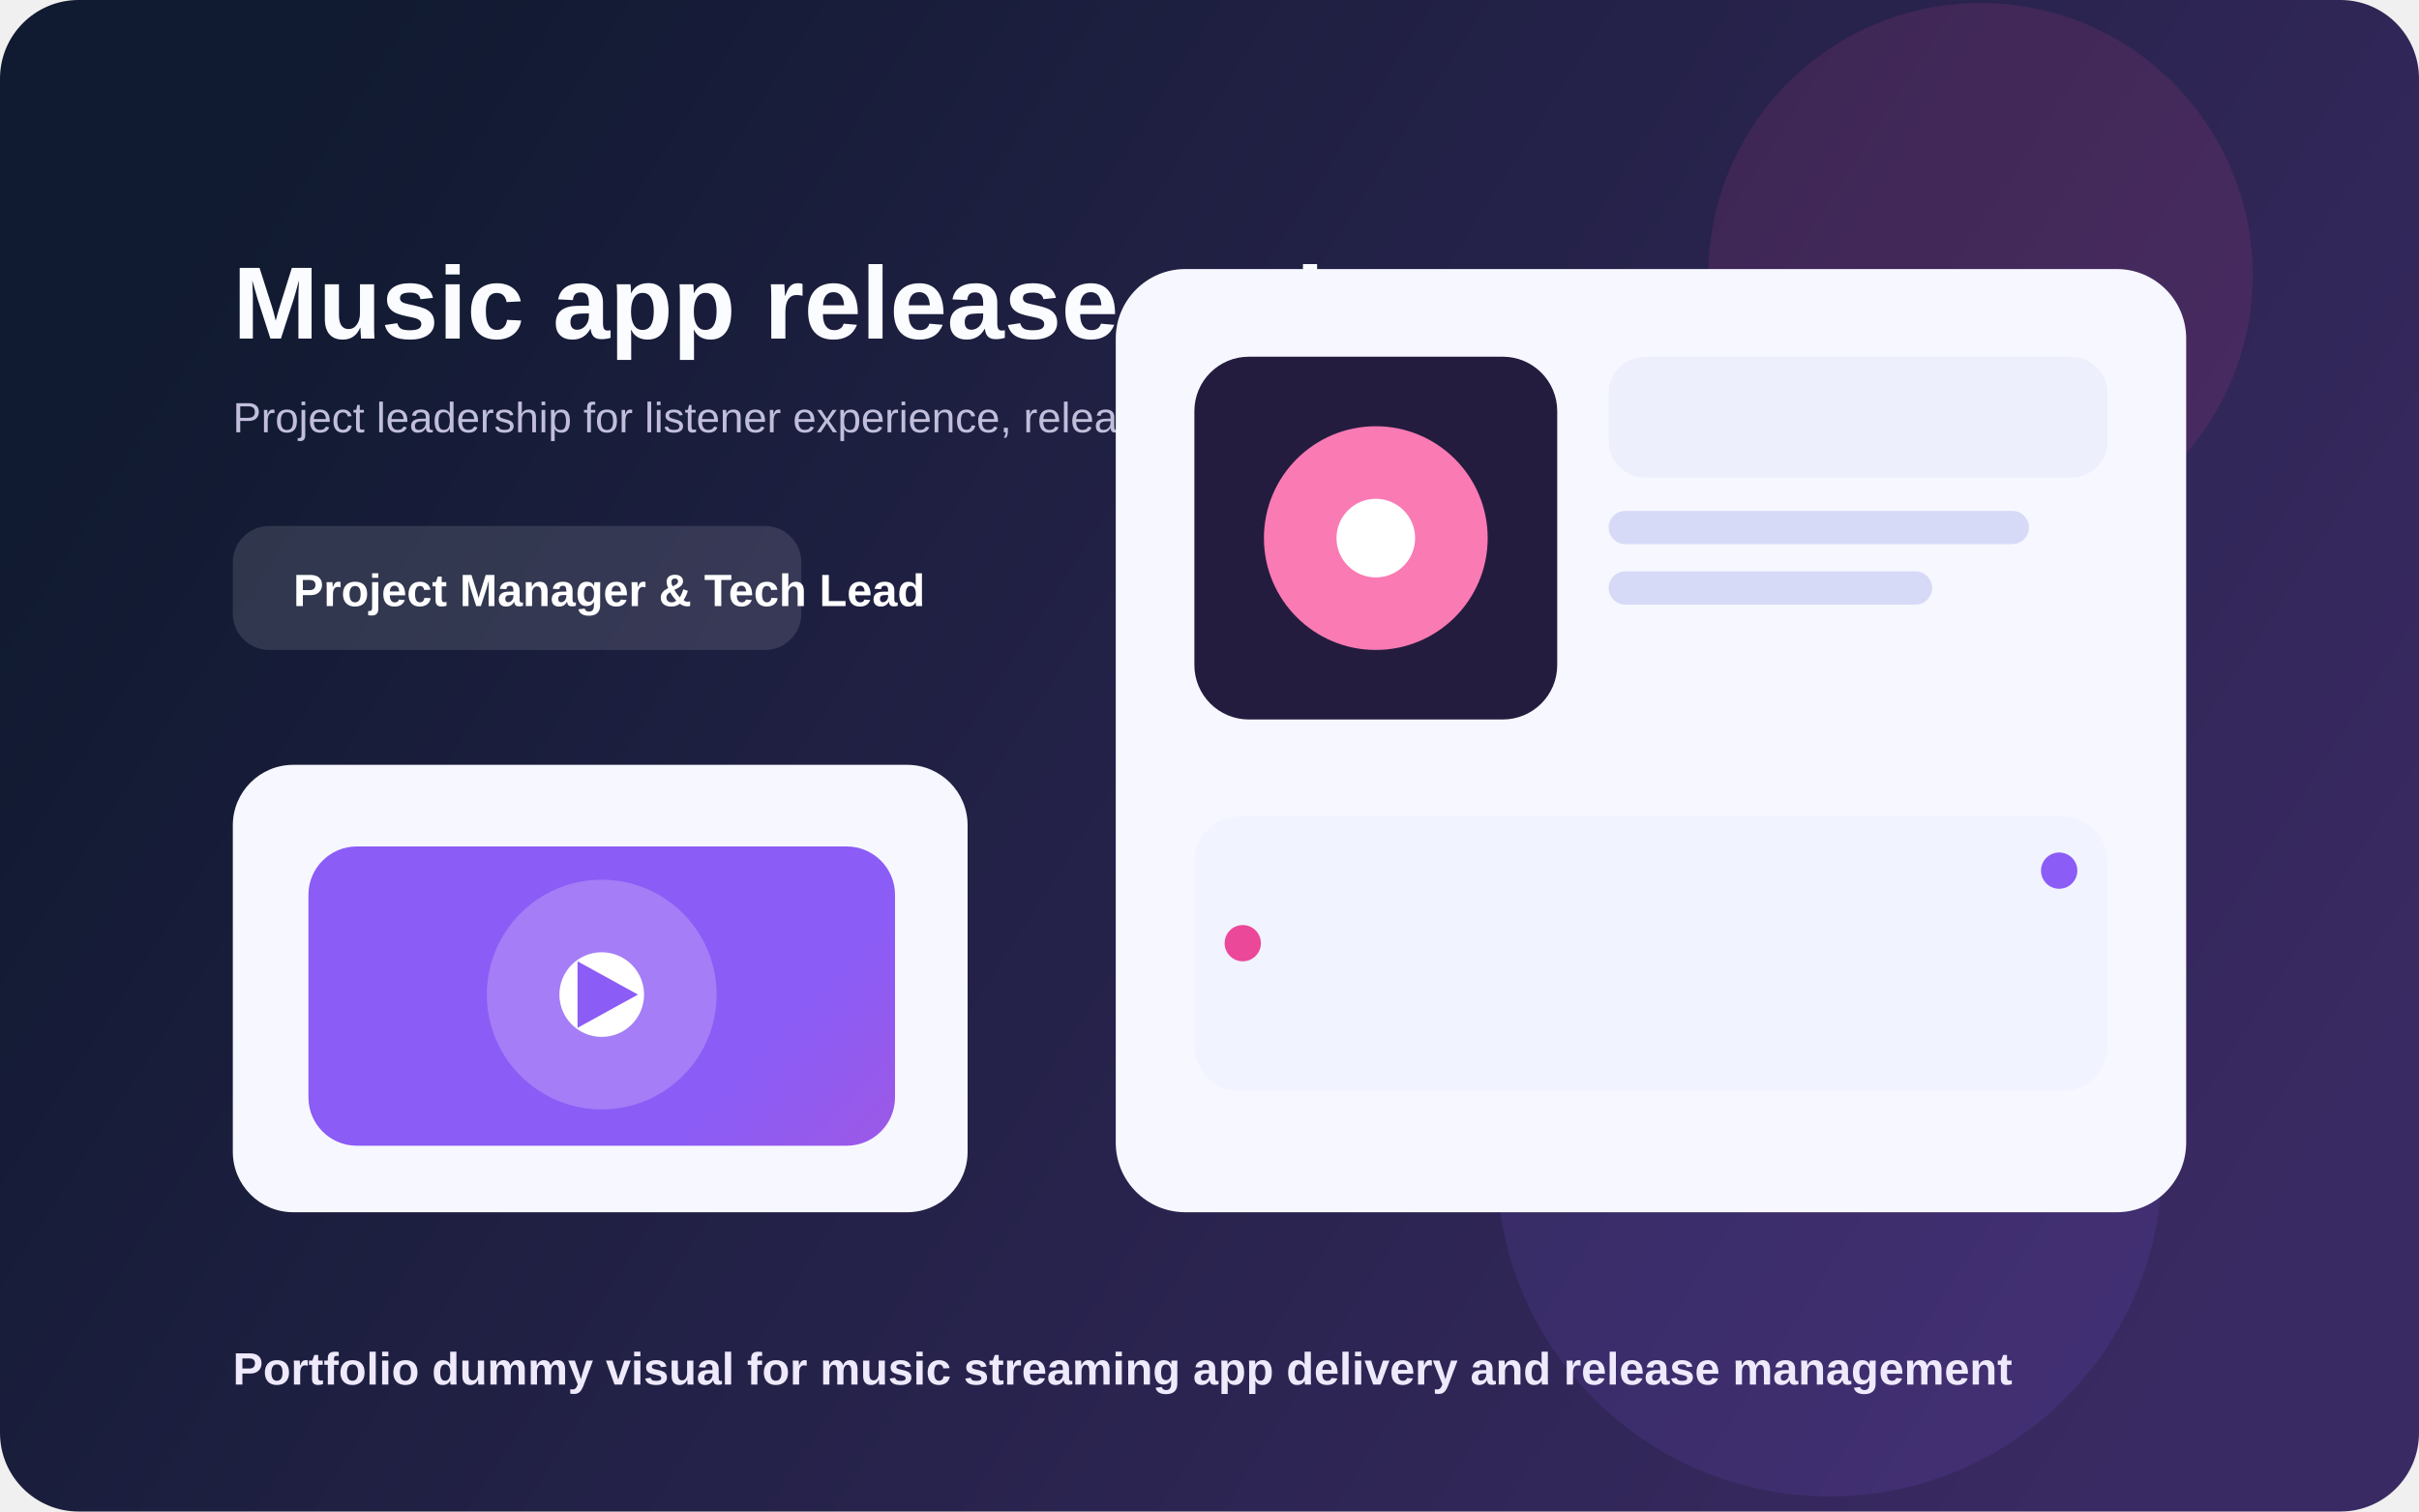
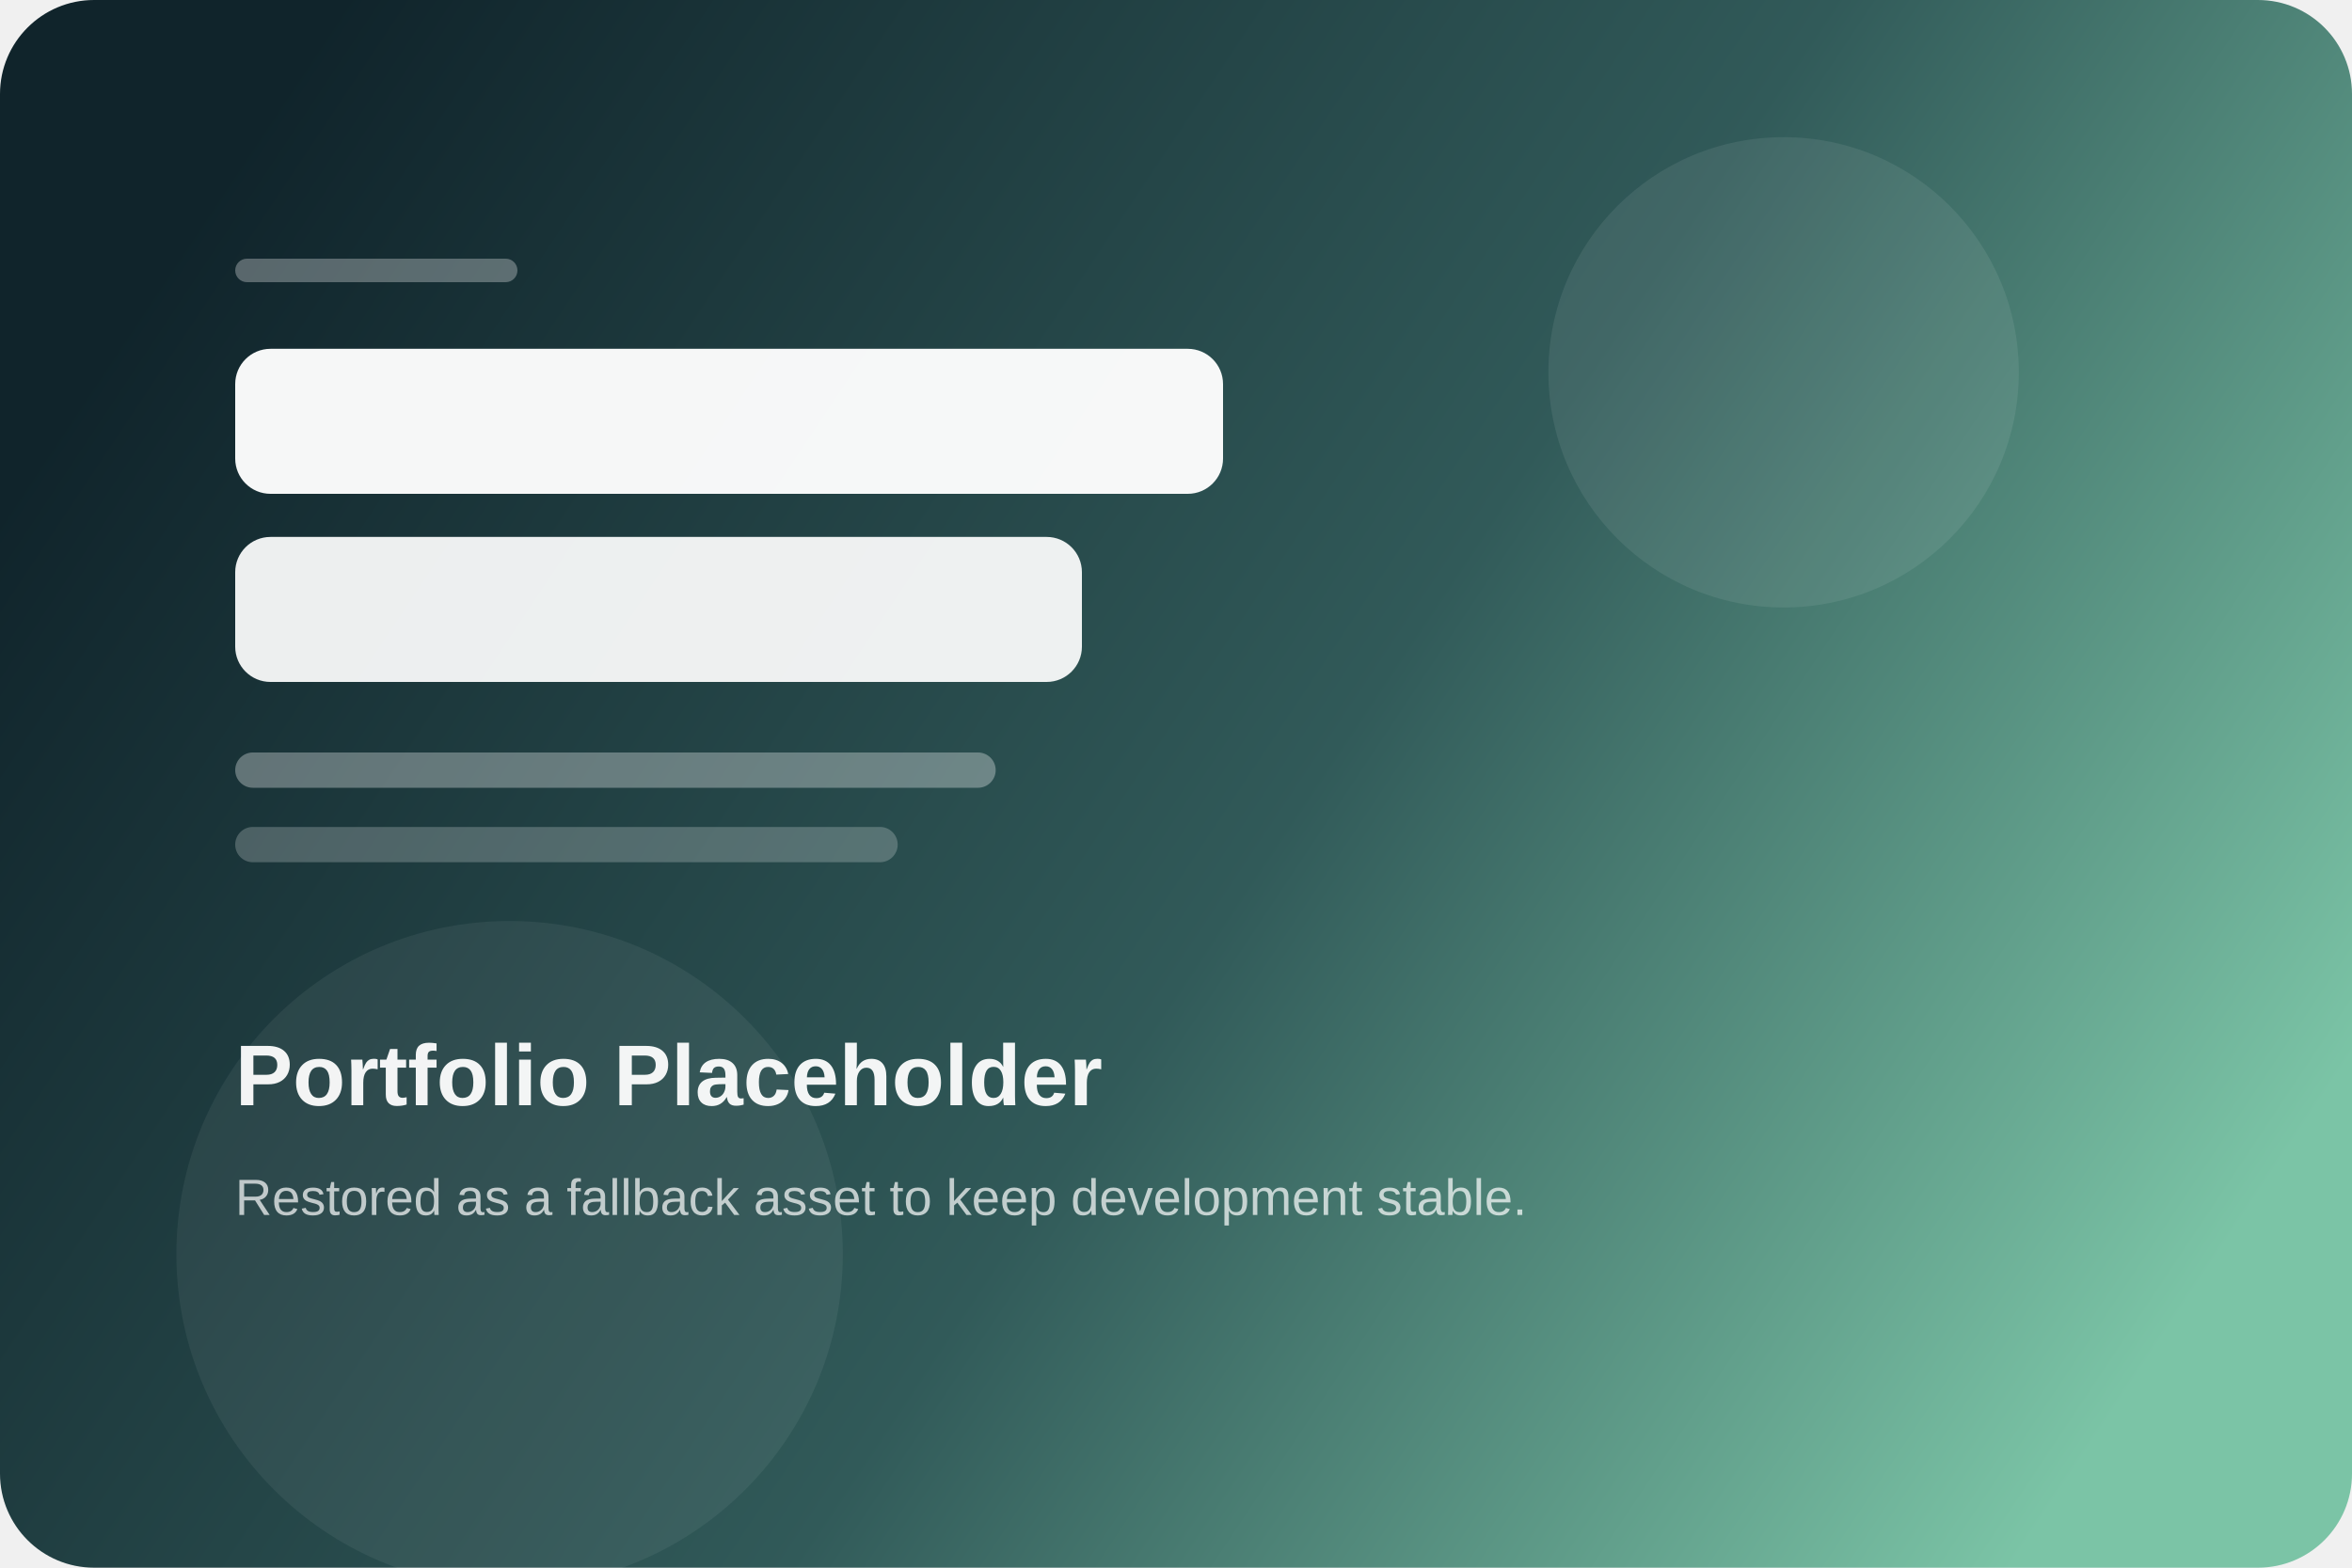
- <svg xmlns="http://www.w3.org/2000/svg" width="1600" height="1000" viewBox="0 0 1600 1000" fill="none">
+ <svg xmlns="http://www.w3.org/2000/svg" width="1200" height="800" viewBox="0 0 1200 800" fill="none">
  <defs>
-     <linearGradient id="bg" x1="160" y1="100" x2="1440" y2="920" gradientUnits="userSpaceOnUse">
-       <stop stop-color="#101A30" />
-       <stop offset="1" stop-color="#3A2A63" />
-     </linearGradient>
-     <linearGradient id="accent" x1="900" y1="280" x2="1340" y2="700" gradientUnits="userSpaceOnUse">
-       <stop stop-color="#8B5CF6" />
-       <stop offset="1" stop-color="#EC4899" />
+     <linearGradient id="bg" x1="120" y1="80" x2="1080" y2="720" gradientUnits="userSpaceOnUse">
+       <stop stop-color="#10242B" />
+       <stop offset="0.55" stop-color="#315A59" />
+       <stop offset="1" stop-color="#7BC4A6" />
    </linearGradient>
  </defs>
-   <rect width="1600" height="1000" rx="52" fill="url(#bg)" />
-   <circle cx="1310" cy="182" r="180" fill="#EC4899" fill-opacity="0.12" />
-   <circle cx="1210" cy="770" r="220" fill="#8B5CF6" fill-opacity="0.12" />
-   <text x="154" y="224" fill="#FBFCFF" font-family="Poppins, Arial, sans-serif" font-size="68" font-weight="700">Music app release cadence</text>
-   <text x="154" y="286" fill="#C1BEDB" font-family="Poppins, Arial, sans-serif" font-size="28" font-weight="500">Project leadership for listener experience, release velocity, and mobile delivery</text>
-   <rect x="154" y="348" width="376" height="82" rx="24" fill="#FFFFFF" fill-opacity="0.12" />
-   <text x="194" y="401" fill="#FFFFFF" font-family="Poppins, Arial, sans-serif" font-size="30" font-weight="600">Project Manager &amp; Tech Lead</text>
-   <rect x="154" y="506" width="486" height="296" rx="40" fill="#F7F8FF" />
-   <rect x="204" y="560" width="388" height="198" rx="32" fill="url(#accent)" />
-   <circle cx="398" cy="658" r="76" fill="#FFF4FB" fill-opacity="0.22" />
-   <circle cx="398" cy="658" r="28" fill="#FFFFFF" />
-   <path d="M382 636V680L422 658L382 636Z" fill="#8B5CF6" />
-   <rect x="738" y="178" width="708" height="624" rx="46" fill="#F7F8FF" />
-   <rect x="790" y="236" width="240" height="240" rx="36" fill="#241C3E" />
-   <circle cx="910" cy="356" r="74" fill="#FA7AB4" />
-   <circle cx="910" cy="356" r="26" fill="#FFFFFF" />
-   <rect x="1064" y="236" width="330" height="80" rx="24" fill="#EEEFFC" />
-   <rect x="1064" y="338" width="278" height="22" rx="11" fill="#D6DAF7" />
-   <rect x="1064" y="378" width="214" height="22" rx="11" fill="#D6DAF7" />
-   <path d="M810 626C848 572 886 572 922 626C956 680 998 680 1038 626C1080 570 1116 570 1156 626C1198 680 1240 680 1288 620C1310 594 1332 582 1360 576" stroke="#8B5CF6" stroke-width="16" stroke-linecap="round" />
-   <rect x="790" y="540" width="604" height="182" rx="30" fill="#F1F3FF" />
-   <circle cx="822" cy="624" r="12" fill="#EC4899" />
-   <circle cx="1362" cy="576" r="12" fill="#8B5CF6" />
-   <text x="154" y="916" fill="#EEE9FB" font-family="Poppins, Arial, sans-serif" font-size="30" font-weight="600">Portfolio dummy visual for music streaming app delivery and release management</text>
+   <rect width="1200" height="800" rx="48" fill="url(#bg)" />
+   <circle cx="910" cy="190" r="120" fill="white" fill-opacity="0.08" />
+   <circle cx="260" cy="640" r="170" fill="white" fill-opacity="0.06" />
+   <g fill="white">
+     <rect x="120" y="132" width="144" height="12" rx="6" fill-opacity="0.3" />
+     <rect x="120" y="178" width="504" height="74" rx="18" fill-opacity="0.96" />
+     <rect x="120" y="274" width="432" height="74" rx="18" fill-opacity="0.92" />
+     <rect x="120" y="384" width="388" height="18" rx="9" fill-opacity="0.32" />
+     <rect x="120" y="422" width="338" height="18" rx="9" fill-opacity="0.22" />
+   </g>
+   <text x="120" y="564" fill="white" fill-opacity="0.94" font-family="Arial, sans-serif" font-size="44" font-weight="700">
+     Portfolio Placeholder
+   </text>
+   <text x="120" y="620" fill="white" fill-opacity="0.7" font-family="Arial, sans-serif" font-size="26">
+     Restored as a fallback asset to keep development stable.
+   </text>
</svg>
